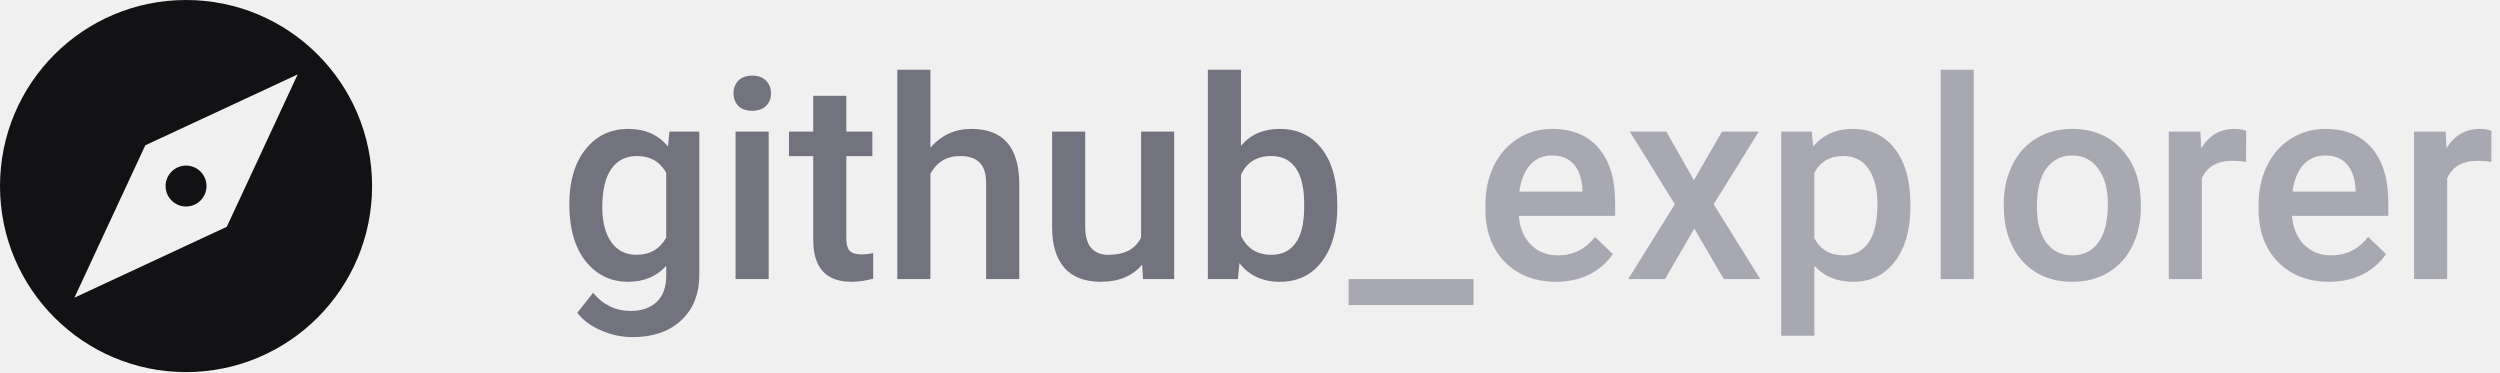
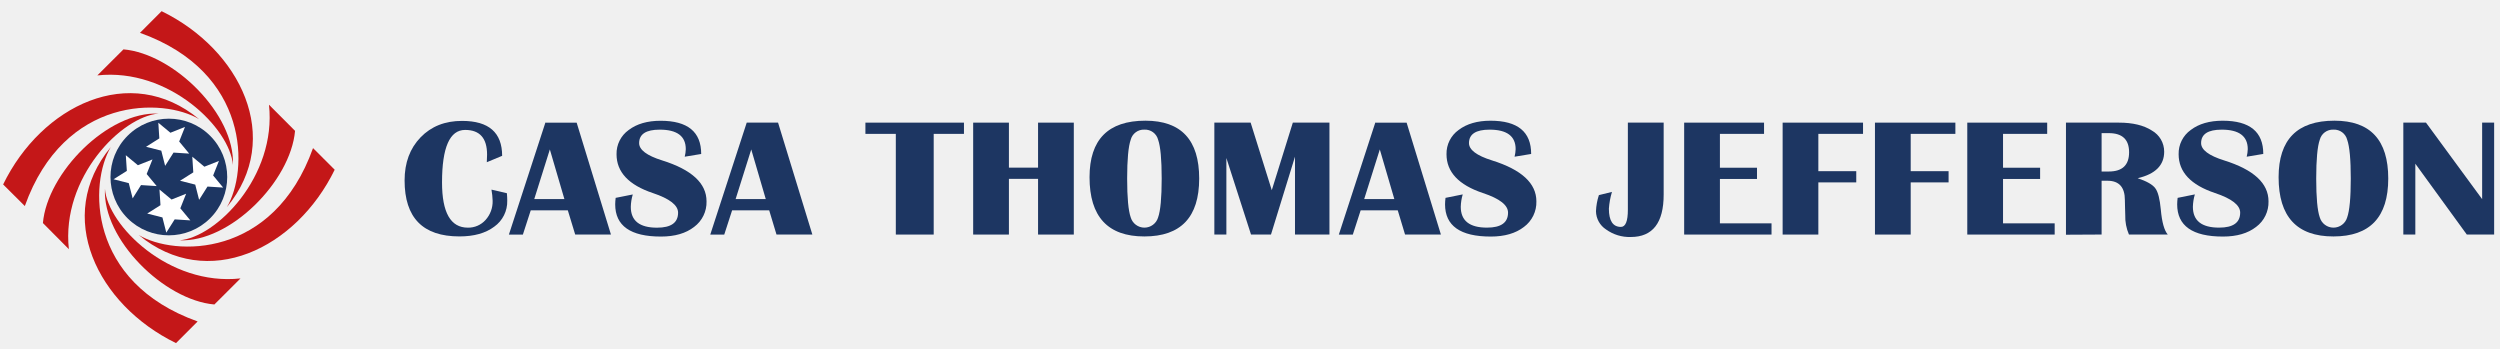
- <svg xmlns="http://www.w3.org/2000/svg" width="215" height="32" viewBox="0 0 215 32" fill="none">
-   <path d="M48.961 17.566C48.961 15.598 49.422 14.027 50.344 12.855C51.273 11.676 52.504 11.086 54.035 11.086C55.48 11.086 56.617 11.59 57.445 12.598L57.574 11.32H60.141V23.613C60.141 25.277 59.621 26.59 58.582 27.551C57.551 28.512 56.156 28.992 54.398 28.992C53.469 28.992 52.559 28.797 51.668 28.406C50.785 28.023 50.113 27.52 49.652 26.895L51 25.184C51.875 26.223 52.953 26.742 54.234 26.742C55.18 26.742 55.926 26.484 56.473 25.969C57.02 25.461 57.293 24.711 57.293 23.719V22.863C56.473 23.777 55.379 24.234 54.012 24.234C52.527 24.234 51.312 23.645 50.367 22.465C49.43 21.285 48.961 19.652 48.961 17.566ZM51.797 17.812C51.797 19.086 52.055 20.09 52.57 20.824C53.094 21.551 53.816 21.914 54.738 21.914C55.887 21.914 56.738 21.422 57.293 20.438V14.859C56.754 13.898 55.91 13.418 54.762 13.418C53.824 13.418 53.094 13.789 52.57 14.531C52.055 15.273 51.797 16.367 51.797 17.812ZM66.106 24H63.258V11.32H66.106V24ZM63.082 8.027C63.082 7.59 63.219 7.227 63.492 6.938C63.773 6.648 64.172 6.504 64.688 6.504C65.203 6.504 65.602 6.648 65.883 6.938C66.164 7.227 66.305 7.59 66.305 8.027C66.305 8.457 66.164 8.816 65.883 9.105C65.602 9.387 65.203 9.527 64.688 9.527C64.172 9.527 63.773 9.387 63.492 9.105C63.219 8.816 63.082 8.457 63.082 8.027ZM72.785 8.238V11.32H75.023V13.43H72.785V20.508C72.785 20.992 72.879 21.344 73.066 21.562C73.262 21.773 73.606 21.879 74.098 21.879C74.426 21.879 74.758 21.84 75.094 21.762V23.965C74.445 24.145 73.82 24.234 73.219 24.234C71.031 24.234 69.938 23.027 69.938 20.613V13.43H67.852V11.32H69.938V8.238H72.785ZM80.016 12.703C80.945 11.625 82.121 11.086 83.543 11.086C86.246 11.086 87.617 12.629 87.656 15.715V24H84.809V15.82C84.809 14.945 84.617 14.328 84.234 13.969C83.859 13.602 83.305 13.418 82.57 13.418C81.43 13.418 80.578 13.926 80.016 14.941V24H77.168V6H80.016V12.703ZM98.227 22.758C97.391 23.742 96.203 24.234 94.664 24.234C93.289 24.234 92.246 23.832 91.535 23.027C90.832 22.223 90.481 21.059 90.481 19.535V11.32H93.328V19.5C93.328 21.109 93.996 21.914 95.332 21.914C96.715 21.914 97.648 21.418 98.133 20.426V11.32H100.98V24H98.297L98.227 22.758ZM115.008 17.789C115.008 19.758 114.566 21.324 113.684 22.488C112.809 23.652 111.602 24.234 110.062 24.234C108.578 24.234 107.422 23.699 106.594 22.629L106.453 24H103.875V6H106.723V12.539C107.543 11.57 108.648 11.086 110.039 11.086C111.586 11.086 112.801 11.66 113.684 12.809C114.566 13.957 115.008 15.562 115.008 17.625V17.789ZM112.16 17.543C112.16 16.168 111.918 15.137 111.434 14.449C110.949 13.762 110.246 13.418 109.324 13.418C108.09 13.418 107.223 13.957 106.723 15.035V20.262C107.23 21.363 108.105 21.914 109.348 21.914C110.238 21.914 110.926 21.582 111.41 20.918C111.895 20.254 112.145 19.25 112.16 17.906V17.543Z" fill="#737380" />
-   <path d="M126.727 26.238H115.98V24H126.727V26.238ZM133.816 24.234C132.012 24.234 130.547 23.668 129.422 22.535C128.305 21.395 127.746 19.879 127.746 17.988V17.637C127.746 16.371 127.988 15.242 128.473 14.25C128.965 13.25 129.652 12.473 130.535 11.918C131.418 11.363 132.402 11.086 133.488 11.086C135.215 11.086 136.547 11.637 137.484 12.738C138.43 13.84 138.902 15.398 138.902 17.414V18.562H130.617C130.703 19.609 131.051 20.438 131.66 21.047C132.277 21.656 133.051 21.961 133.98 21.961C135.285 21.961 136.348 21.434 137.168 20.379L138.703 21.844C138.195 22.602 137.516 23.191 136.664 23.613C135.82 24.027 134.871 24.234 133.816 24.234ZM133.477 13.371C132.695 13.371 132.062 13.645 131.578 14.191C131.102 14.738 130.797 15.5 130.664 16.477H136.09V16.266C136.027 15.312 135.773 14.594 135.328 14.109C134.883 13.617 134.266 13.371 133.477 13.371ZM145.676 15.492L148.09 11.32H151.254L147.375 17.566L151.383 24H148.242L145.711 19.664L143.191 24H140.027L144.035 17.566L140.168 11.32H143.309L145.676 15.492ZM164.297 17.789C164.297 19.75 163.852 21.316 162.961 22.488C162.07 23.652 160.875 24.234 159.375 24.234C157.984 24.234 156.871 23.777 156.035 22.863V28.875H153.188V11.32H155.812L155.93 12.609C156.766 11.594 157.902 11.086 159.34 11.086C160.887 11.086 162.098 11.664 162.973 12.82C163.855 13.969 164.297 15.566 164.297 17.613V17.789ZM161.461 17.543C161.461 16.277 161.207 15.273 160.699 14.531C160.199 13.789 159.48 13.418 158.543 13.418C157.379 13.418 156.543 13.898 156.035 14.859V20.484C156.551 21.469 157.395 21.961 158.566 21.961C159.473 21.961 160.18 21.598 160.688 20.871C161.203 20.137 161.461 19.027 161.461 17.543ZM169.746 24H166.898V6H169.746V24ZM172.324 17.543C172.324 16.301 172.57 15.184 173.062 14.191C173.555 13.191 174.246 12.426 175.137 11.895C176.027 11.355 177.051 11.086 178.207 11.086C179.918 11.086 181.305 11.637 182.367 12.738C183.438 13.84 184.016 15.301 184.102 17.121L184.113 17.789C184.113 19.039 183.871 20.156 183.387 21.141C182.91 22.125 182.223 22.887 181.324 23.426C180.434 23.965 179.402 24.234 178.23 24.234C176.441 24.234 175.008 23.641 173.93 22.453C172.859 21.258 172.324 19.668 172.324 17.684V17.543ZM175.172 17.789C175.172 19.094 175.441 20.117 175.98 20.859C176.52 21.594 177.27 21.961 178.23 21.961C179.191 21.961 179.938 21.586 180.469 20.836C181.008 20.086 181.277 18.988 181.277 17.543C181.277 16.262 181 15.246 180.445 14.496C179.898 13.746 179.152 13.371 178.207 13.371C177.277 13.371 176.539 13.742 175.992 14.484C175.445 15.219 175.172 16.32 175.172 17.789ZM193.16 13.922C192.785 13.859 192.398 13.828 192 13.828C190.695 13.828 189.816 14.328 189.363 15.328V24H186.516V11.32H189.234L189.305 12.738C189.992 11.637 190.945 11.086 192.164 11.086C192.57 11.086 192.906 11.141 193.172 11.25L193.16 13.922ZM200.309 24.234C198.504 24.234 197.039 23.668 195.914 22.535C194.797 21.395 194.238 19.879 194.238 17.988V17.637C194.238 16.371 194.48 15.242 194.965 14.25C195.457 13.25 196.145 12.473 197.027 11.918C197.91 11.363 198.895 11.086 199.98 11.086C201.707 11.086 203.039 11.637 203.977 12.738C204.922 13.84 205.395 15.398 205.395 17.414V18.562H197.109C197.195 19.609 197.543 20.438 198.152 21.047C198.77 21.656 199.543 21.961 200.473 21.961C201.777 21.961 202.84 21.434 203.66 20.379L205.195 21.844C204.688 22.602 204.008 23.191 203.156 23.613C202.312 24.027 201.363 24.234 200.309 24.234ZM199.969 13.371C199.188 13.371 198.555 13.645 198.07 14.191C197.594 14.738 197.289 15.5 197.156 16.477H202.582V16.266C202.52 15.312 202.266 14.594 201.82 14.109C201.375 13.617 200.758 13.371 199.969 13.371ZM214.254 13.922C213.879 13.859 213.492 13.828 213.094 13.828C211.789 13.828 210.91 14.328 210.457 15.328V24H207.609V11.32H210.328L210.398 12.738C211.086 11.637 212.039 11.086 213.258 11.086C213.664 11.086 214 11.141 214.266 11.25L214.254 13.922Z" fill="#A8A8B3" />
-   <path fill-rule="evenodd" clip-rule="evenodd" d="M0 16C0 7.16 7.16 0 16 0C24.84 0 32 7.16 32 16C32 24.832 24.84 32 16 32C7.16 32 0 24.832 0 16ZM6.4 25.6L19.504 19.504L25.6 6.4L12.496 12.496L6.4 25.6ZM17.76 16C17.76 16.968 16.976 17.76 16 17.76C15.032 17.76 14.24 16.968 14.24 16C14.24 15.032 15.032 14.24 16 14.24C16.976 14.24 17.76 15.032 17.76 16Z" fill="#121214" />
+ <svg xmlns="http://www.w3.org/2000/svg" height="127" width="912" version="1.1" viewBox="0 0 912 127" data-name="Camada 1" id="Camada_1">
+   <defs id="defs85">
+     <style id="style83">.cls-1{fill:#1d3662;}.cls-1,.cls-2,.cls-3{fill-rule:evenodd;}.cls-2{fill:#c41718;}.cls-3{fill:#fff;}</style>
+   </defs>
+   <path style="fill:#1d3662;fill-rule:evenodd" class="cls-1" d="m 179.354,69.187 5.56,1.3 c 0.09,1 0.13,1.94 0.13,2.7 a 11.27,11.27 0 0 1 -4.74,9.5 q -4.74,3.57 -12.71,3.56 -20,0 -20,-20.42 0,-9.69 5.83,-15.72 5.83,-6.03 15.17,-6 14.58,0 14.59,12.74 l -5.6,2.33 c 0.07,-1.19 0.1,-2.12 0.1,-2.78 q 0,-9 -8,-9 -8.44,0 -8.43,19.17 0,16.49 9.41,16.48 a 8.43,8.43 0 0 0 6.47,-2.81 10,10 0 0 0 2.58,-7 27.25,27.25 0 0 0 -0.42,-4" id="path87" />
+   <path style="fill:#1d3662;fill-rule:evenodd" class="cls-1" d="m 194.894,72.627 h 11 l -5.31,-18.11 m 9.78,-9.77 12.51,40.82 h -13.04 l -2.69,-8.83 h -13.53 l -2.87,8.85 h -5.1 l 13.31,-40.85 z" id="path89" />
+   <path style="fill:#1d3662;fill-rule:evenodd" class="cls-1" d="m 255.834,56.167 -6.05,1 a 12.33,12.33 0 0 0 0.39,-2.76 q 0,-7.11 -9.51,-7.11 -7.5,0 -7.51,4.9 0,3.69 8.4,6.32 16.2,5.06 16.19,14.94 a 11.22,11.22 0 0 1 -4.54,9.33 c -3,2.33 -7,3.51 -12.09,3.51 q -16.68,0 -16.69,-11.75 a 21,21 0 0 1 0.17,-2.37 l 6.24,-1.24 a 17.39,17.39 0 0 0 -0.72,4.52 q 0,7.61 9.58,7.6 7.67,0 7.67,-5.47 c 0,-2.72 -3.05,-5.1 -9.18,-7.15 q -13.26,-4.43 -13.27,-14.15 a 10.57,10.57 0 0 1 4.43,-8.86 q 4.43,-3.37 11.64,-3.37 14.82,0 14.81,12.11" id="path91" />
+   <path style="fill:#1d3662;fill-rule:evenodd" class="cls-1" d="m 268.354,72.627 h 11 l -5.3,-18.11 m 9.78,-9.78 12.51,40.82 h -13.08 l -2.66,-8.82 h -13.53 l -2.87,8.85 h -5.1 l 13.3,-40.85 z" id="path93" />
+   <polyline transform="translate(-43.16628,-332.2634)" style="fill:#1d3662;fill-rule:evenodd" class="cls-1" points="394.82 377 394.82 381.1 383.78 381.1 383.78 417.83 369.96 417.83 369.96 381.1 358.87 381.1 358.87 377" id="polyline95" />
+   <polyline transform="translate(-43.16628,-332.2634)" style="fill:#1d3662;fill-rule:evenodd" class="cls-1" points="411.22 397.51 411.22 417.83 398.18 417.83 398.18 377 411.22 377 411.22 393.42 421.85 393.42 421.85 377 434.89 377 434.89 417.83 421.85 417.83 421.85 397.51" id="polyline97" />
+   <path style="fill:#1d3662;fill-rule:evenodd" class="cls-1" d="m 417.484,47.287 a 4.93,4.93 0 0 0 -5,3.69 q -1.29,3.69 -1.3,14.16 c 0,7 0.44,11.7 1.3,14.16 a 5.21,5.21 0 0 0 10,0 c 0.86,-2.46 1.3,-7.17 1.3,-14.16 0,-6.99 -0.44,-11.68 -1.3,-14.15 a 4.93,4.93 0 0 0 -5,-3.7 m 0.36,-3.26 q 19.62,0 19.62,21.11 0,21.11 -20,21.12 -20,0 -20,-21.6 0,-20.62 20.36,-20.63" id="path99" />
+   <polyline transform="translate(-43.16628,-332.2634)" style="fill:#1d3662;fill-rule:evenodd" class="cls-1" points="528.15 377 528.15 417.83 515.58 417.83 515.58 389.42 506.82 417.83 499.54 417.83 490.55 389.9 490.55 417.83 486.16 417.83 486.16 377 499.4 377 507.11 401.65 514.79 377" id="polyline101" />
+   <path style="fill:#1d3662;fill-rule:evenodd" class="cls-1" d="m 497.654,72.627 h 11 l -5.3,-18.11 m 9.78,-9.77 12.51,40.82 h -13.08 l -2.66,-8.83 h -13.54 l -2.86,8.85 h -5.1 l 13.3,-40.85 z" id="path103" />
+   <path style="fill:#1d3662;fill-rule:evenodd" class="cls-1" d="m 558.564,56.167 -6.05,1 a 12.94,12.94 0 0 0 0.39,-2.76 q 0,-7.11 -9.51,-7.11 -7.5,0 -7.51,4.9 0,3.69 8.4,6.32 16.2,5.06 16.19,14.94 a 11.22,11.22 0 0 1 -4.54,9.33 c -3,2.33 -7.05,3.51 -12.09,3.51 q -16.68,0 -16.69,-11.75 a 21,21 0 0 1 0.17,-2.37 l 6.28,-1.26 a 17.39,17.39 0 0 0 -0.72,4.52 q 0,7.61 9.58,7.6 7.67,0 7.67,-5.47 c 0,-2.72 -3,-5.1 -9.18,-7.15 q -13.26,-4.43 -13.27,-14.15 a 10.57,10.57 0 0 1 4.43,-8.86 q 4.43,-3.37 11.64,-3.37 14.82,0 14.81,12.11" id="path105" />
+   <path style="fill:#1d3662;fill-rule:evenodd" class="cls-1" d="m 606.904,44.737 v 26.25 q 0,15.47 -12,15.47 a 14.62,14.62 0 0 1 -9,-2.74 8.07,8.07 0 0 1 -3.69,-6.65 21.32,21.32 0 0 1 1.06,-5.89 l 4.77,-1.17 a 27.94,27.94 0 0 0 -1.12,6.13 c 0,4.43 1.47,6.64 4.39,6.64 1.68,0 2.53,-2.07 2.53,-6.22 v -31.82" id="path107" />
+   <polyline transform="translate(-43.16628,-332.2634)" style="fill:#1d3662;fill-rule:evenodd" class="cls-1" points="686.69 377 686.69 381.1 670.59 381.1 670.59 393.45 684.12 393.45 684.12 397.55 670.59 397.55 670.59 413.74 689.42 413.74 689.42 417.83 657.55 417.83 657.55 377" id="polyline109" />
+   <polyline transform="translate(-43.16628,-332.2634)" style="fill:#1d3662;fill-rule:evenodd" class="cls-1" points="722.8 377 722.8 381.1 706.5 381.1 706.5 394.71 720.33 394.71 720.33 398.8 706.5 398.8 706.5 417.83 693.47 417.83 693.47 377" id="polyline111" />
+   <polyline transform="translate(-43.16628,-332.2634)" style="fill:#1d3662;fill-rule:evenodd" class="cls-1" points="756.49 377 756.49 381.1 740.19 381.1 740.19 394.71 754.01 394.71 754.01 398.8 740.19 398.8 740.19 417.83 727.15 417.83 727.15 377" id="polyline113" />
+   <polyline transform="translate(-43.16628,-332.2634)" style="fill:#1d3662;fill-rule:evenodd" class="cls-1" points="789.98 377 789.98 381.1 773.87 381.1 773.87 393.45 787.4 393.45 787.4 397.55 773.87 397.55 773.87 413.74 792.71 413.74 792.71 417.83 760.83 417.83 760.83 377" id="polyline115" />
+   <path style="fill:#1d3662;fill-rule:evenodd" class="cls-1" d="m 766.664,62.567 h 2.63 q 7.39,0 7.4,-7 0.01,-7 -7.4,-7 h -2.63 m -13,37.06 v -40.89 h 19.33 c 5,0 9,0.95 12,2.88 a 8.82,8.82 0 0 1 4.5,7.73 q 0,7.41 -9.67,9.66 5,1.68 6.44,3.69 c 1,1.32 1.64,3.92 2,7.76 0.41,4.6 1.26,7.62 2.53,9.1 h -14.15 a 16.5,16.5 0 0 1 -1.35,-7.08 l -0.07,-2.43 -0.07,-3.06 q 0,-7 -6.26,-7.05 h -2.23 v 19.62 z" id="path117" />
+   <path style="fill:#1d3662;fill-rule:evenodd" class="cls-1" d="m 825.594,56.167 -6,1 a 12.94,12.94 0 0 0 0.39,-2.76 q 0,-7.11 -9.51,-7.11 -7.5,0 -7.51,4.9 0,3.69 8.4,6.32 16.2,5.06 16.19,14.94 a 11.22,11.22 0 0 1 -4.54,9.33 c -3,2.33 -7,3.51 -12.09,3.51 q -16.68,0 -16.69,-11.75 a 21,21 0 0 1 0.17,-2.37 l 6.28,-1.26 a 17.39,17.39 0 0 0 -0.72,4.52 q 0,7.61 9.58,7.6 7.67,0 7.67,-5.47 c 0,-2.72 -3.05,-5.1 -9.18,-7.15 q -13.26,-4.43 -13.27,-14.15 a 10.57,10.57 0 0 1 4.43,-8.86 q 4.43,-3.37 11.64,-3.37 14.82,0 14.81,12.11" id="path119" />
+   <path style="fill:#1d3662;fill-rule:evenodd" class="cls-1" d="m 851.254,47.287 a 4.94,4.94 0 0 0 -5,3.69 q -1.29,3.69 -1.3,14.16 c 0,7 0.44,11.7 1.3,14.16 a 5.21,5.21 0 0 0 10,0 c 0.87,-2.46 1.31,-7.17 1.31,-14.16 0,-6.99 -0.44,-11.68 -1.31,-14.15 a 4.93,4.93 0 0 0 -5,-3.7 m 0.36,-3.26 q 19.62,0 19.62,21.11 0,21.11 -20,21.12 -20,0 -20,-21.6 0,-20.62 20.35,-20.63" id="path121" />
+   <polyline transform="translate(-43.16628,-332.2634)" style="fill:#1d3662;fill-rule:evenodd" class="cls-1" points="953.03 377 953.03 417.83 943.06 417.83 924.28 391.99 924.28 417.83 919.9 417.83 919.9 377 928.17 377 948.65 404.91 948.65 377" id="polyline123" />
+   <path style="fill:#c41718;fill-rule:evenodd" class="cls-2" d="m 9.054,75.167 -7.91,-7.88 c 14,-28.74 46.31,-44.64 71.51,-23.8 -13,-7.8 -49.17,-8.71 -63.6,31.68" id="path125" />
+   <path style="fill:#1d3662;fill-rule:evenodd" class="cls-1" d="m 46.544,79.637 a 21.29,21.29 0 1 1 30.11,0 21.35,21.35 0 0 1 -30.11,0" id="path127" />
+   <polygon transform="translate(-43.16628,-332.2634)" style="fill:#ffffff;fill-rule:evenodd" class="cls-3" points="102,387.22 96.44,385.81 101.29,382.75 100.92,377.03 105.33,380.69 110.65,378.57 108.53,383.89 112.19,388.3 106.47,387.93 103.41,392.77 " id="polygon129" />
+   <polygon transform="translate(-43.16628,-332.2634)" style="fill:#ffffff;fill-rule:evenodd" class="cls-3" points="90.14,399.07 84.59,397.66 89.44,394.6 89.06,388.88 93.47,392.54 98.79,390.42 96.67,395.74 100.33,400.15 94.61,399.78 91.56,404.63 " id="polygon131" />
+   <polygon transform="translate(-43.16628,-332.2634)" style="fill:#ffffff;fill-rule:evenodd" class="cls-3" points="114.39,399.61 108.84,398.2 113.68,395.14 113.31,389.42 117.72,393.08 123.04,390.96 120.92,396.28 124.58,400.69 118.86,400.32 115.8,405.16 " id="polygon133" />
+   <polygon transform="translate(-43.16628,-332.2634)" style="fill:#ffffff;fill-rule:evenodd" class="cls-3" points="102.42,411.58 96.87,410.17 101.71,407.11 101.34,401.39 105.75,405.05 111.07,402.93 108.95,408.25 112.61,412.66 106.89,412.29 103.83,417.13 " id="polygon135" />
+   <path style="fill:#c41718;fill-rule:evenodd" class="cls-2" d="m 114.194,54.027 7.9,7.89 c -14,28.73 -46.3,44.63 -71.5,23.8 13,7.79 49.16,8.7 63.6,-31.69" id="path137" />
+   <path style="fill:#c41718;fill-rule:evenodd" class="cls-2" d="m 51.064,11.977 7.89,-7.9 c 28.73,14 44.63,46.3 23.8,71.5 7.79,-13 8.7,-49.17 -31.69,-63.6" id="path139" />
+   <path style="fill:#c41718;fill-rule:evenodd" class="cls-2" d="m 72.094,117.267 -7.88,7.9 c -28.74,-14 -44.64,-46.3 -23.8,-71.5 -7.8,13 -8.7,49.17 31.68,63.6" id="path141" />
+   <path style="fill:#c41718;fill-rule:evenodd" class="cls-2" d="m 107.634,47.737 c -1.61,18.37 -23.72,40.79 -42.18,39.92 13.32,-1 35.52,-23.27 32.67,-49.46 z" id="path143" />
+   <path style="fill:#c41718;fill-rule:evenodd" class="cls-2" d="m 25.124,90.907 c -2.85,-26.17 19.35,-48.45 32.71,-49.46 -18.46,-0.87 -40.57,21.56 -42.18,39.92 z" id="path145" />
+   <path style="fill:#c41718;fill-rule:evenodd" class="cls-2" d="m 35.514,27.507 c 26.18,-2.85 48.44,19.36 49.45,32.67 0.87,-18.46 -21.55,-40.56 -39.92,-42.17 z" id="path147" />
+   <path style="fill:#c41718;fill-rule:evenodd" class="cls-2" d="m 87.734,101.567 c -26.18,2.85 -48.44,-19.35 -49.45,-32.67 -0.87,18.46 21.55,40.57 39.92,42.18 z" id="path149" />
</svg>
